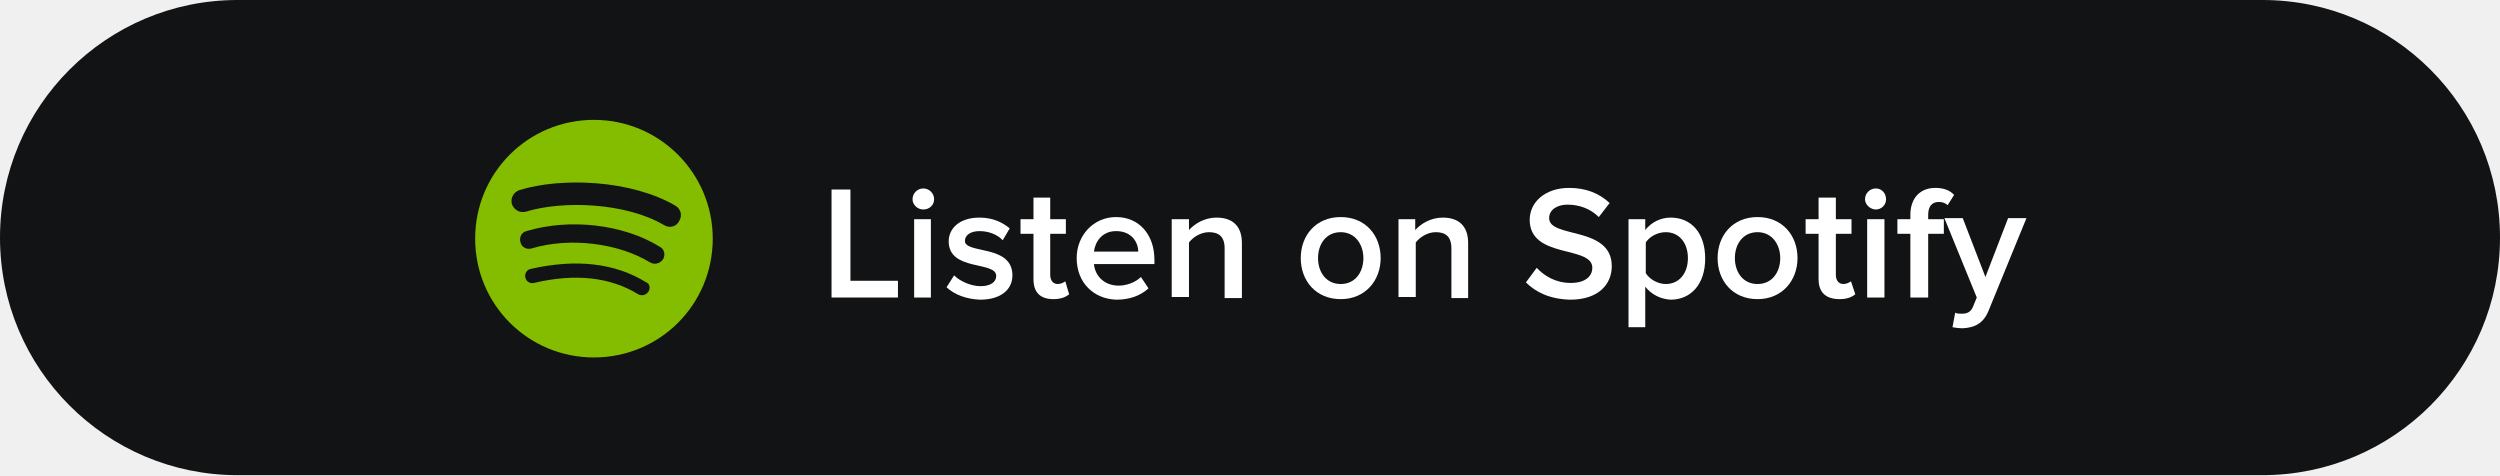
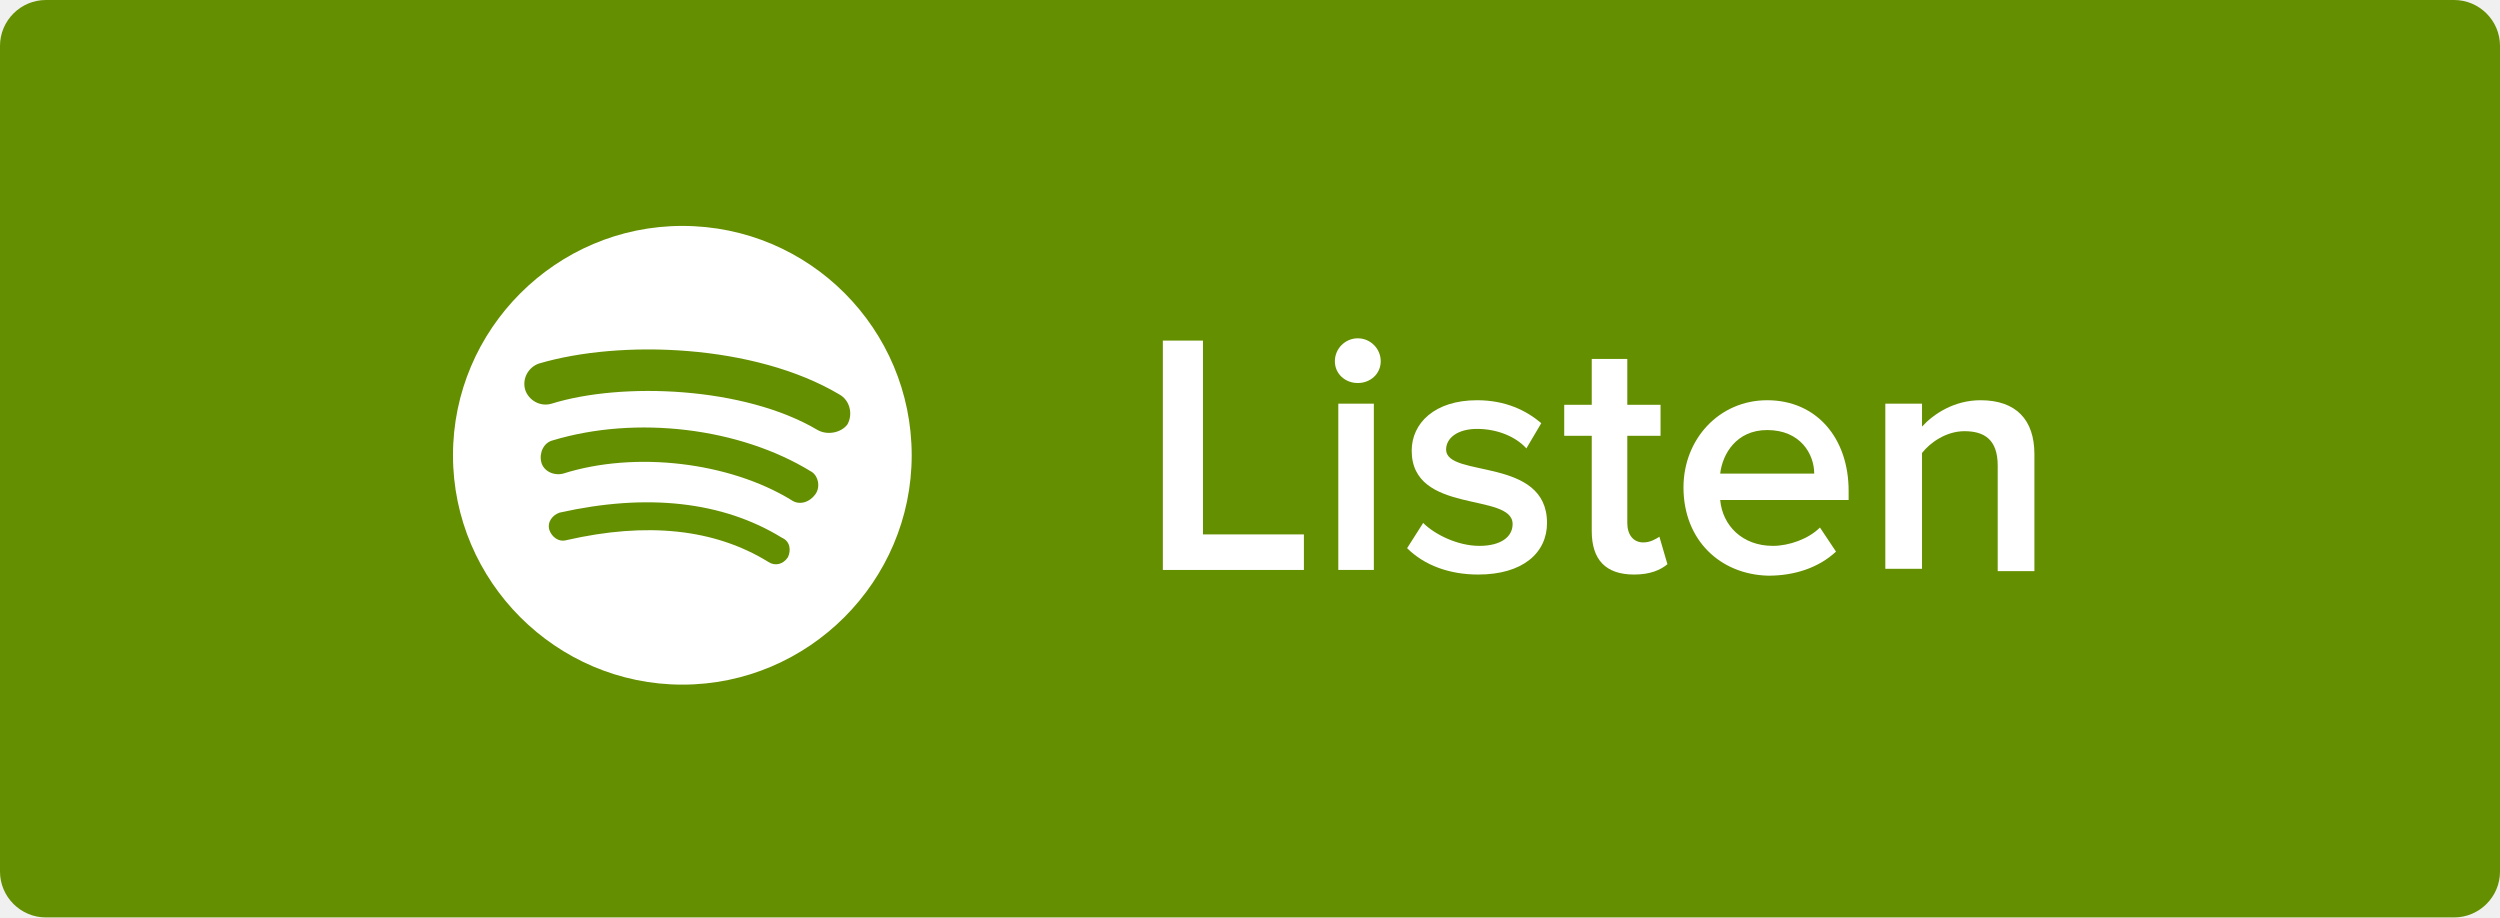
- <svg xmlns="http://www.w3.org/2000/svg" version="1.1" id="Layer_1" x="0px" y="0px" viewBox="0 0 463 88" enable-background="new 0 0 463 88" xml:space="preserve">
+ <svg xmlns="http://www.w3.org/2000/svg" version="1.1" id="Layer_1" x="0px" y="0px" viewBox="0 0 218 80" enable-background="new 0 0 218 80" xml:space="preserve">
  <g>
-     <path fill="#121314" d="M463,44c0,24.3-19.7,44-44,44H44C19.7,88,0,68.3,0,44l0,0C0,19.7,19.7,0,44,0h375C443.3,0,463,19.7,463,44   L463,44z" />
+     <path fill="#648F00" d="M218,76c0,2.2-1.8,4-4,4H4c-2.2,0-4-1.8-4-4V4c0-2.2,1.8-4,4-4h210c2.2,0,4,1.8,4,4V76z" />
    <g>
      <g>
        <g>
          <g>
-             <path fill="#84BD00" d="M110,22.2c-12.2,0-22,9.8-22,22c0,12.2,9.8,22,22,22c12.2,0,22-9.8,22-22C132,32.1,122.2,22.2,110,22.2       z M120.1,54c-0.4,0.6-1.2,0.9-1.9,0.5c-5.2-3.2-11.7-3.9-19.3-2.1c-0.7,0.2-1.5-0.3-1.6-1c-0.2-0.7,0.3-1.5,1-1.6       c8.4-1.9,15.6-1.1,21.4,2.5C120.3,52.5,120.5,53.3,120.1,54z M122.8,48c-0.5,0.8-1.6,1.1-2.4,0.6c-5.9-3.6-14.9-4.7-21.9-2.6       c-0.9,0.3-1.9-0.2-2.1-1.1c-0.3-0.9,0.2-1.9,1.1-2.1c8-2.4,17.9-1.3,24.7,2.9C123,46.1,123.3,47.2,122.8,48z M123,41.7       c-7.1-4.2-18.8-4.6-25.6-2.5c-1.1,0.3-2.2-0.3-2.6-1.4c-0.3-1.1,0.3-2.2,1.4-2.6c7.8-2.4,20.7-1.9,28.9,2.9       c1,0.6,1.3,1.8,0.7,2.8C125.3,42,124,42.3,123,41.7z" />
+             <path fill="#FFFFFF" d="M59.5,19.7c-11,0-20,9-20,20c0,11,9,20,20,20c11,0,20-9,20-20C79.5,28.7,70.6,19.7,59.5,19.7z        M68.7,48.6c-0.4,0.6-1.1,0.8-1.7,0.4c-4.7-2.9-10.6-3.5-17.6-1.9c-0.7,0.2-1.3-0.3-1.5-0.9c-0.2-0.7,0.3-1.3,0.9-1.5       c7.6-1.7,14.2-1,19.4,2.2C68.9,47.2,69,48,68.7,48.6z M71.1,43.1c-0.5,0.7-1.4,1-2.1,0.5c-5.4-3.3-13.6-4.3-19.9-2.3       c-0.8,0.2-1.7-0.2-1.9-1c-0.2-0.8,0.2-1.7,1-1.9c7.3-2.2,16.3-1.1,22.5,2.7C71.3,41.4,71.6,42.4,71.1,43.1z M71.3,37.5       c-6.4-3.8-17.1-4.2-23.2-2.3c-1,0.3-2-0.3-2.3-1.2c-0.3-1,0.3-2,1.2-2.3c7.1-2.1,18.8-1.7,26.2,2.7c0.9,0.5,1.2,1.7,0.7,2.6       C73.4,37.7,72.2,38,71.3,37.5z" />
          </g>
        </g>
      </g>
      <g>
-         <path fill="#FFFFFF" d="M154,55.1v-20h3.5V52h8.8v3.1H154z" />
-         <path fill="#FFFFFF" d="M169,36.9c0-1.1,0.9-2,2-2s2,0.9,2,2s-0.9,1.9-2,1.9S169,37.9,169,36.9z M169.3,55.1V40.6h3.1v14.5H169.3     z" />
-         <path fill="#FFFFFF" d="M175.3,53.2l1.4-2.2c1,1,3,2,4.9,2c1.9,0,2.9-0.8,2.9-1.9c0-2.8-8.8-0.8-8.8-6.4c0-2.4,2-4.4,5.7-4.4     c2.5,0,4.3,0.9,5.6,2l-1.3,2.2c-0.9-1-2.5-1.7-4.3-1.7c-1.7,0-2.7,0.8-2.7,1.8c0,2.5,8.8,0.6,8.8,6.4c0,2.6-2.1,4.5-6,4.5     C179,55.4,176.8,54.6,175.3,53.2z" />
-         <path fill="#FFFFFF" d="M191.4,51.7v-8.4H189v-2.7h2.4v-4h3.1v4h2.9v2.7h-2.9v7.6c0,1,0.5,1.7,1.4,1.7c0.6,0,1.1-0.3,1.4-0.5     l0.7,2.4c-0.6,0.5-1.5,0.9-2.9,0.9C192.6,55.4,191.4,54.1,191.4,51.7z" />
-         <path fill="#FFFFFF" d="M199.4,47.8c0-4.2,3.1-7.6,7.3-7.6c4.3,0,7.1,3.3,7.1,7.9v0.8h-11.2c0.2,2.2,1.9,4,4.6,4     c1.4,0,3.1-0.6,4.1-1.6l1.4,2.1c-1.5,1.4-3.6,2.1-5.9,2.1C202.6,55.4,199.4,52.4,199.4,47.8z M206.7,42.8c-2.7,0-3.9,2.1-4.1,3.8     h8.2C210.8,44.9,209.6,42.8,206.7,42.8z" />
-         <path fill="#FFFFFF" d="M226.8,55.1V46c0-2.3-1.2-3-2.9-3c-1.6,0-3,1-3.7,1.9v10.1H217V40.6h3.2v2c1-1.1,2.8-2.3,5.1-2.3     c3.1,0,4.7,1.7,4.7,4.7v10.2H226.8z" />
-         <path fill="#FFFFFF" d="M240.9,47.8c0-4.2,2.8-7.6,7.4-7.6c4.6,0,7.4,3.4,7.4,7.6c0,4.1-2.8,7.6-7.4,7.6     C243.7,55.4,240.9,52,240.9,47.8z M252.5,47.8c0-2.5-1.5-4.8-4.2-4.8c-2.7,0-4.2,2.2-4.2,4.8c0,2.6,1.5,4.8,4.2,4.8     C251,52.6,252.5,50.4,252.5,47.8z" />
-         <path fill="#FFFFFF" d="M268.8,55.1V46c0-2.3-1.2-3-2.9-3c-1.6,0-3,1-3.7,1.9v10.1H259V40.6h3.1v2c1-1.1,2.8-2.3,5.1-2.3     c3.1,0,4.7,1.7,4.7,4.7v10.2H268.8z" />
-         <path fill="#FFFFFF" d="M282.6,52.3l2-2.7c1.4,1.5,3.5,2.8,6.3,2.8c2.9,0,4-1.4,4-2.8c0-4.2-11.6-1.6-11.6-8.9     c0-3.3,2.9-5.9,7.3-5.9c3.1,0,5.6,1,7.5,2.8l-2,2.6c-1.6-1.6-3.7-2.3-5.8-2.3c-2,0-3.4,1-3.4,2.5c0,3.8,11.6,1.4,11.6,8.9     c0,3.3-2.4,6.2-7.7,6.2C287,55.4,284.4,54.1,282.6,52.3z" />
-         <path fill="#FFFFFF" d="M304.7,53.1v7.5h-3.1v-20h3.1v2c1.1-1.4,2.8-2.3,4.7-2.3c3.8,0,6.4,2.8,6.4,7.6s-2.7,7.6-6.4,7.6     C307.6,55.4,305.9,54.6,304.7,53.1z M312.6,47.8c0-2.8-1.6-4.8-4.1-4.8c-1.5,0-3,0.8-3.7,1.9v5.7c0.7,1.1,2.2,2,3.7,2     C311,52.6,312.6,50.6,312.6,47.8z" />
-         <path fill="#FFFFFF" d="M318.1,47.8c0-4.2,2.8-7.6,7.4-7.6c4.6,0,7.4,3.4,7.4,7.6c0,4.1-2.8,7.6-7.4,7.6     C320.9,55.4,318.1,52,318.1,47.8z M329.7,47.8c0-2.5-1.5-4.8-4.2-4.8c-2.7,0-4.2,2.2-4.2,4.8c0,2.6,1.5,4.8,4.2,4.8     C328.2,52.6,329.7,50.4,329.7,47.8z" />
-         <path fill="#FFFFFF" d="M336.8,51.7v-8.4h-2.4v-2.7h2.4v-4h3.2v4h2.9v2.7H340v7.6c0,1,0.5,1.7,1.4,1.7c0.6,0,1.1-0.3,1.4-0.5     l0.8,2.4c-0.6,0.5-1.5,0.9-2.9,0.9C338.1,55.4,336.8,54.1,336.8,51.7z" />
-         <path fill="#FFFFFF" d="M345.4,36.9c0-1.1,0.9-2,2-2s1.9,0.9,1.9,2s-0.9,1.9-1.9,1.9S345.4,37.9,345.4,36.9z M345.8,55.1V40.6     h3.2v14.5H345.8z" />
-         <path fill="#FFFFFF" d="M353.8,55.1V43.3h-2.4v-2.7h2.4v-0.8c0-3.1,1.8-5,4.6-5c1.3,0,2.6,0.3,3.5,1.3l-1.2,1.9     c-0.4-0.4-1-0.6-1.6-0.6c-1.3,0-2,0.8-2,2.4v0.8h2.9v2.7h-2.9v11.8H353.8z" />
-         <path fill="#FFFFFF" d="M362.1,57.9c0.3,0.2,0.8,0.2,1.2,0.2c1,0,1.7-0.3,2.1-1.3l0.7-1.7l-6-14.7h3.4l4.2,10.9l4.2-10.9h3.4     l-7,17.1c-1,2.5-2.7,3.2-4.9,3.3c-0.5,0-1.3-0.1-1.8-0.2L362.1,57.9z" />
+         <path fill="#FFFFFF" d="M101.4,49.7v-20h3.5v16.9h8.8v3.1H101.4z" />
+         <path fill="#FFFFFF" d="M116.4,31.5c0-1.1,0.9-2,2-2s2,0.9,2,2s-0.9,1.9-2,1.9S116.4,32.6,116.4,31.5z M116.7,49.7V35.2h3.1v14.5     H116.7z" />
+         <path fill="#FFFFFF" d="M122.7,47.8l1.4-2.2c1,1,3,2,4.9,2c1.9,0,2.9-0.8,2.9-1.9c0-2.8-8.8-0.8-8.8-6.4c0-2.4,2-4.4,5.7-4.4     c2.5,0,4.3,0.9,5.6,2l-1.3,2.2c-0.9-1-2.5-1.7-4.3-1.7c-1.7,0-2.7,0.8-2.7,1.8c0,2.5,8.8,0.6,8.8,6.4c0,2.6-2.1,4.5-6,4.5     C126.4,50.1,124.2,49.3,122.7,47.8z" />
+         <path fill="#FFFFFF" d="M138.8,46.3V38h-2.4v-2.7h2.4v-4h3.1v4h2.9V38h-2.9v7.6c0,1,0.5,1.7,1.4,1.7c0.6,0,1.1-0.3,1.4-0.5     l0.7,2.4c-0.6,0.5-1.5,0.9-2.9,0.9C140,50.1,138.8,48.8,138.8,46.3z" />
+         <path fill="#FFFFFF" d="M146.8,42.5c0-4.2,3.1-7.6,7.3-7.6c4.3,0,7.1,3.3,7.1,7.9v0.8h-11.2c0.2,2.2,1.9,4,4.6,4     c1.4,0,3.1-0.6,4.1-1.6l1.4,2.1c-1.5,1.4-3.6,2.1-5.9,2.1C150,50.1,146.8,47.1,146.8,42.5z M154.1,37.5c-2.7,0-3.9,2.1-4.1,3.8     h8.2C158.2,39.6,157,37.5,154.1,37.5z" />
+         <path fill="#FFFFFF" d="M174.2,49.7v-9.1c0-2.3-1.2-3-2.9-3c-1.6,0-3,1-3.7,1.9v10.1h-3.2V35.2h3.2v2c1-1.1,2.8-2.3,5.1-2.3     c3.1,0,4.7,1.7,4.7,4.7v10.2H174.2z" />
      </g>
    </g>
  </g>
</svg>
